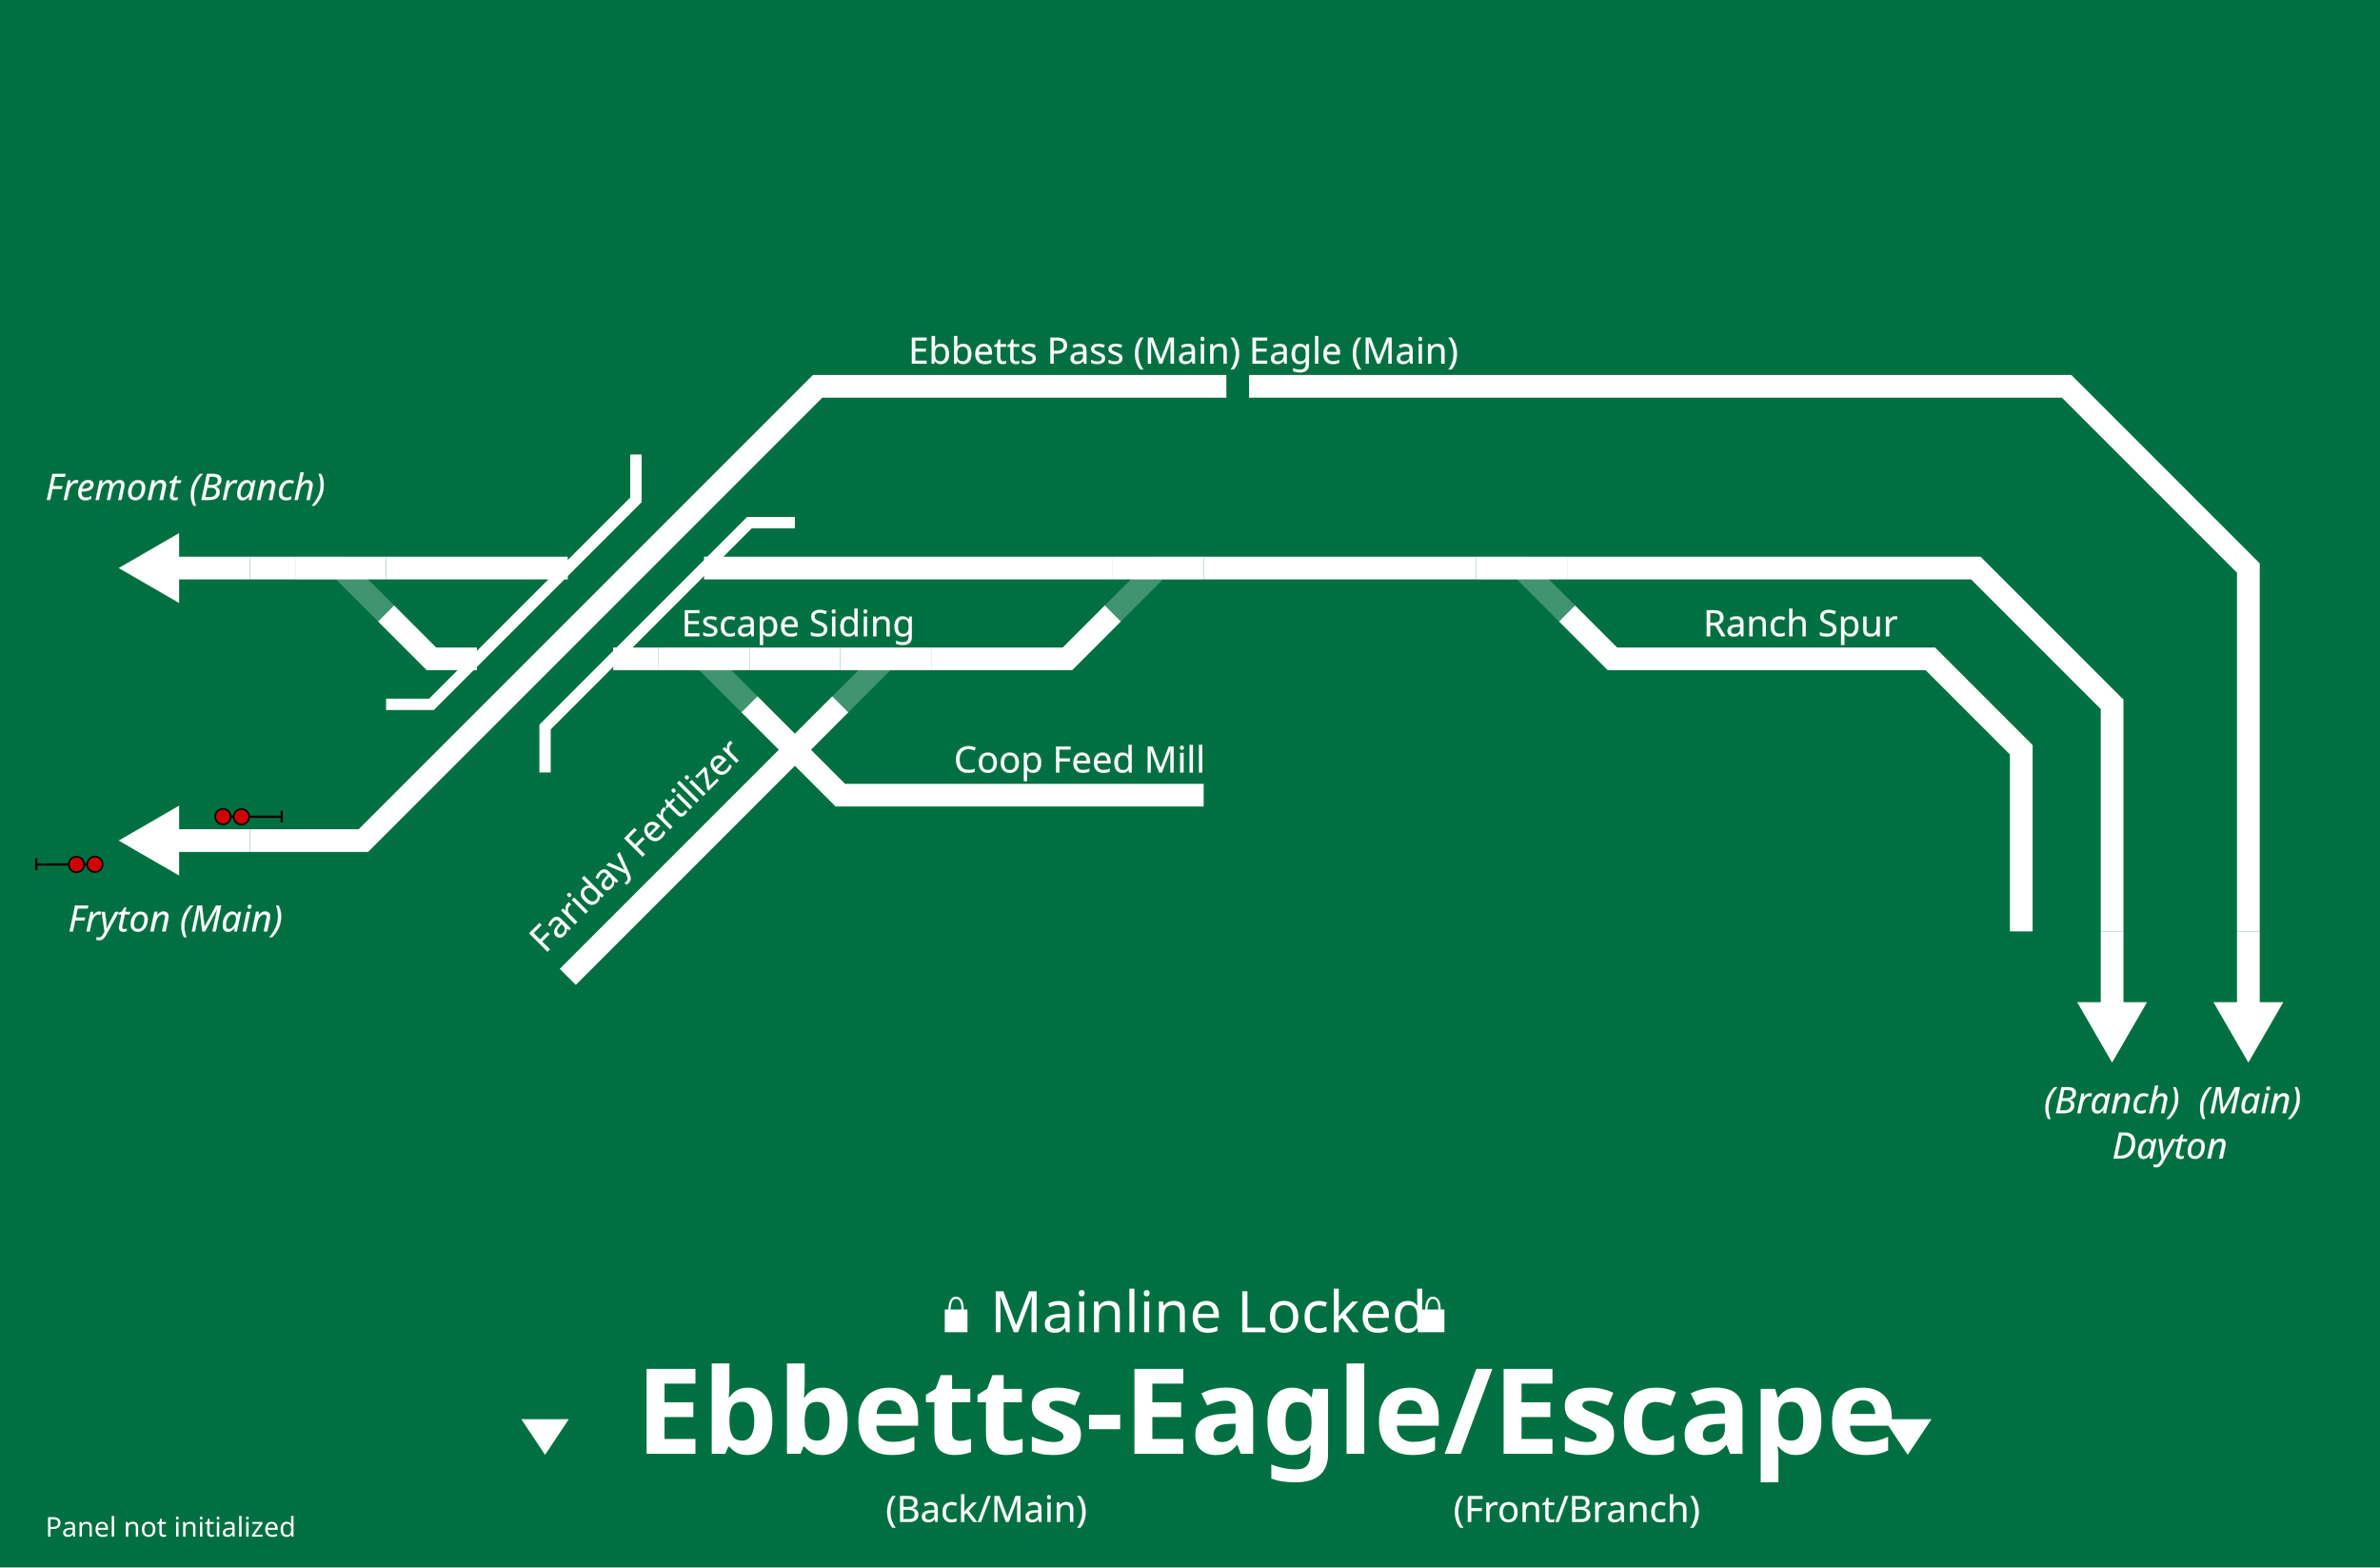
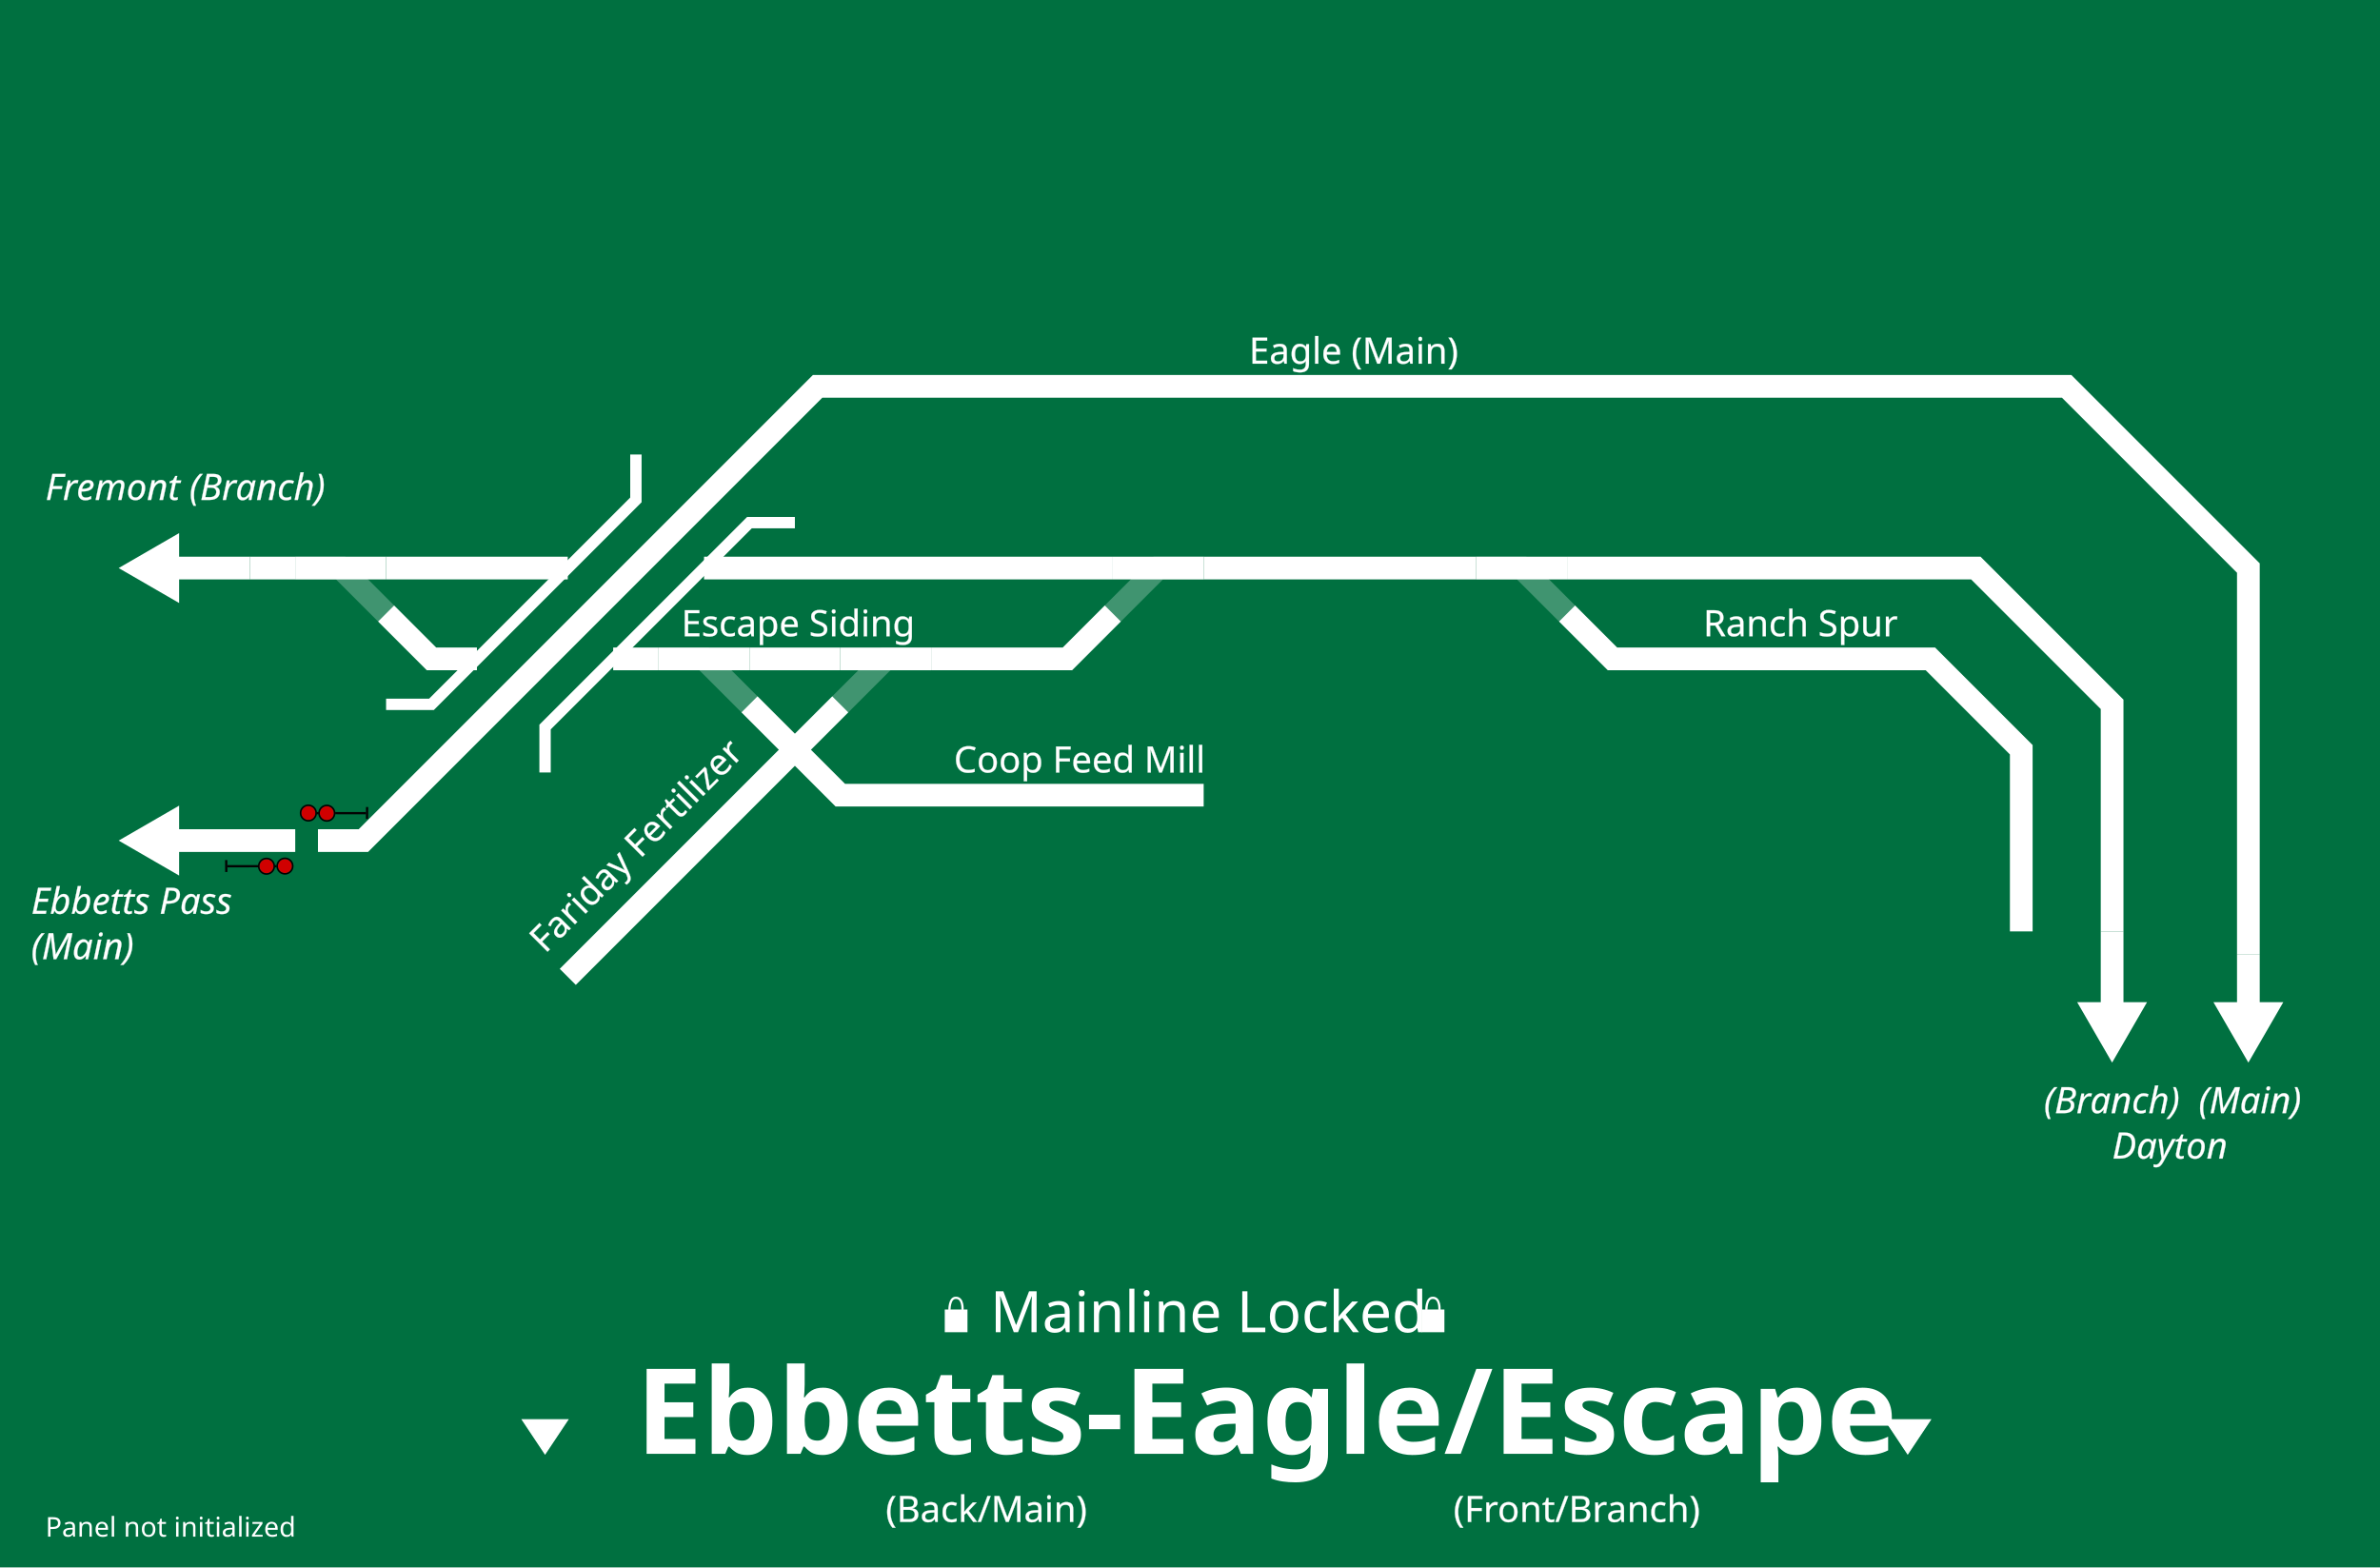
<svg xmlns="http://www.w3.org/2000/svg" xmlns:xlink="http://www.w3.org/1999/xlink" width="1047.958" height="690.115" id="svg2" version="1.1">
  <defs id="defs4">
    <marker orient="auto" refY="0.0" refX="0.0" id="StopS" style="overflow:visible">
      <path id="path4089" d="M 0,5.65 0,-5.65" style="fill:none;stroke:#ffffff;stroke-width:1pt" transform="scale(0.6,0.2)" />
    </marker>
    <linearGradient id="linearGradient5066">
      <stop style="stop-color:#000000;stop-opacity:0.188;" offset="0" id="stop5068" />
      <stop style="stop-color:#000000;stop-opacity:0;" offset="1" id="stop5070" />
    </linearGradient>
    <linearGradient id="linearGradient4692">
      <stop id="stop4694" offset="0" style="stop-color:#ffffff;stop-opacity:0.753;" />
      <stop id="stop4696" offset="1" style="stop-color:#ffffff;stop-opacity:0;" />
    </linearGradient>
    <linearGradient id="linearGradient4186">
      <stop style="stop-color:#808080;stop-opacity:1;" offset="0" id="stop4188" />
      <stop style="stop-color:#000000;stop-opacity:0;" offset="1" id="stop4190" />
    </linearGradient>
    <linearGradient id="linearGradient4137" paint="solid">
      <stop style="stop-color:#00ff00;stop-opacity:1;" offset="0" id="stop4139" />
    </linearGradient>
    <linearGradient xlink:href="#linearGradient4186" id="linearGradient4976" gradientUnits="userSpaceOnUse" x1="39.5" y1="75.114" x2="70.5" y2="75.114" />
    <linearGradient xlink:href="#linearGradient4186" id="linearGradient4978" gradientUnits="userSpaceOnUse" x1="39.5" y1="75.114" x2="70.5" y2="75.114" />
    <radialGradient xlink:href="#linearGradient4692" id="radialGradient5060" gradientUnits="userSpaceOnUse" cx="55" cy="75.114" fx="55" fy="75.114" r="15" />
    <radialGradient xlink:href="#linearGradient5066" id="radialGradient5064" gradientUnits="userSpaceOnUse" cx="55" cy="75.114" fx="55" fy="75.114" r="15" />
    <radialGradient xlink:href="#linearGradient4692" id="radialGradient4247" gradientUnits="userSpaceOnUse" cx="55" cy="75.114" fx="55" fy="75.114" r="15" />
    <radialGradient xlink:href="#linearGradient5066" id="radialGradient4249" gradientUnits="userSpaceOnUse" cx="55" cy="75.114" fx="55" fy="75.114" r="15" />
    <radialGradient xlink:href="#linearGradient5066" id="radialGradient4251" gradientUnits="userSpaceOnUse" cx="55" cy="75.114" fx="55" fy="75.114" r="15" />
    <linearGradient xlink:href="#linearGradient4186" id="linearGradient4253" gradientUnits="userSpaceOnUse" x1="39.5" y1="75.114" x2="70.5" y2="75.114" />
    <linearGradient xlink:href="#linearGradient4186" id="linearGradient4255" gradientUnits="userSpaceOnUse" x1="39.5" y1="75.114" x2="70.5" y2="75.114" />
    <marker orient="auto" refY="0" refX="0.6" id="TriangleAuthNBMarker" style="overflow:visible">
      <path id="TriangleAuthNBMarkerPath" d="m 5.77,0 -8.65,5 0,-10 8.65,5 z" style="fill:#00ff00;fill-rule:evenodd;stroke:#00ff00;stroke-width:1pt;marker-start:none" transform="scale(0.2,0.2)" />
    </marker>
    <marker orient="auto" refY="0" refX="-0.6" id="TriangleAuthSBMarker" style="overflow:visible">
      <path id="TriangleAuthSBMarkerPath" d="m 5.77,0 -8.65,5 0,-10 8.65,5 z" style="fill:#00ff00;fill-rule:evenodd;stroke:#00ff00;stroke-width:1pt;marker-start:none" transform="scale(-0.2,-0.2)" />
    </marker>
    <marker orient="auto" refY="0" refX="0.6" id="TriangleOccupiedNBMarker" style="overflow:visible">
      <path id="TriangleOccupiedNBMarkerPath" d="m 5.77,0 -8.65,5 0,-10 8.65,5 z" style="fill:#ff0000;fill-rule:evenodd;stroke:#ff0000;stroke-width:1pt;marker-start:none" transform="scale(0.2,0.2)" />
    </marker>
    <marker orient="auto" refY="0" refX="-0.6" id="TriangleOccupiedSBMarker" style="overflow:visible">
      <path id="TriangleOccupiedSBMarkerPath" d="m 5.77,0 -8.65,5 0,-10 8.65,5 z" style="fill:#ff0000;fill-rule:evenodd;stroke:#ff0000;stroke-width:1pt;marker-start:none" transform="scale(-0.2,-0.2)" />
    </marker>
    <marker orient="auto" refY="0" refX="0" id="TriangleOutM" style="overflow:visible">
      <path id="path4051" d="m 5.77,0 -8.65,5 0,-10 8.65,5 z" style="fill:#ffffff;fill-rule:evenodd;stroke:#ffffff;stroke-width:1pt;marker-start:none" transform="scale(0.25,0.25)" />
    </marker>
    <marker orient="auto" refY="0" refX="0" id="TriangleInM" style="overflow:visible">
      <path id="path4042" d="m 5.77,0 -8.65,5 0,-10 8.65,5 z" style="fill:#ffffff;fill-rule:evenodd;stroke:#ffffff;stroke-width:1pt;marker-start:none" transform="scale(-0.25,-0.25)" />
    </marker>
    <marker orient="auto" refY="0" refX="0" id="StopM" style="overflow:visible">
      <path id="path4078" d="M 0,5.65 0,-5.65" style="fill:none;stroke:#ffffff;stroke-width:2pt" transform="scale(0.4,0.4)" />
    </marker>
  </defs>
  <g id="backgroundLayer" transform="translate(0,-312.2474)" style="display:inline">
    <rect style="fill:#007040;fill-opacity:1;fill-rule:evenodd;stroke:none" id="panelBackground" width="1047.958" height="690.115" x="0" y="312.247" />
  </g>
  <g id="textLayer" transform="translate(0,-3.979754)" style="display:inline">
    <a xlink:href="Tracy.svg" id="a3107">
      <text id="panelTitle" y="644.094" x="280" style="font-style:normal;font-variant:normal;font-weight:bold;font-stretch:normal;line-height:0%;font-family:'Trebuchet MS';-inkscape-font-specification:'Trebuchet MS Bold';text-align:start;letter-spacing:0px;word-spacing:0px;writing-mode:lr-tb;text-anchor:start;fill:#ffffff;fill-opacity:1;stroke:none" xml:space="preserve">
        <tspan y="644.094" x="280" id="tspan3823" style="font-size:52.338px;line-height:1.25">Ebbetts-Eagle/Escape</tspan>
      </text>
    </a>
    <text id="panelStatus" y="680.561" x="20" style="font-style:normal;font-variant:normal;font-weight:normal;font-stretch:normal;line-height:0%;font-family:'Trebuchet MS';-inkscape-font-specification:'Trebuchet MS';text-align:start;letter-spacing:0px;word-spacing:0px;writing-mode:lr-tb;text-anchor:start;fill:#ffffff;fill-opacity:1;stroke:none" xml:space="preserve">
      <tspan y="680.561" x="20" id="tspanPanelStatus" style="font-size:12px;line-height:1.25">Panel not initialized</tspan>
    </text>
    <path style="fill:#ffffff;fill-opacity:1;stroke:#ffffff;stroke-width:0.5px;stroke-linecap:butt;stroke-linejoin:miter;stroke-opacity:1" d="m 240,644.095 -10,-15 h 20 z" id="leftLevelTriangle" />
    <use x="0" y="0" xlink:href="#leftLevelTriangle" id="rightLevelTriangle" transform="translate(600)" width="1047.958" height="690.115" />
    <g id="mainlineLockedGroup" transform="translate(36,486.4666)">
      <text xml:space="preserve" style="font-style:normal;font-variant:normal;font-weight:normal;font-stretch:normal;line-height:0%;font-family:'Trebuchet MS';-inkscape-font-specification:'Trebuchet MS';text-align:start;letter-spacing:0px;word-spacing:0px;writing-mode:lr-tb;text-anchor:start;fill:#ffffff;fill-opacity:1;stroke:none" x="400" y="104.094" id="mainlineLockedText">
        <tspan y="104.094" x="400" id="tspan3321" style="font-size:25.23px;line-height:1.25">Mainline Locked</tspan>
      </text>
      <g id="leftLock">
        <rect id="lockBody" width="10" height="10" x="380" y="94.094" style="fill:#ffffff;fill-opacity:1;stroke:none" />
        <path style="fill:none;stroke:#ffffff;stroke-width:1px;stroke-linecap:butt;stroke-linejoin:miter;stroke-opacity:1" d="m 382.068,94.274 c 0,0 -0.12,-5.383 2.818,-5.323 3.358,-0.06 2.924,5.323 2.924,5.323" id="path4159" />
      </g>
      <use height="690.115" width="1047.958" transform="translate(210,1.3237304e-6)" id="rightLock" xlink:href="#leftLock" y="0" x="0" />
    </g>
    <text transform="translate(0,3.9797)" xml:space="preserve" style="font-style:normal;font-variant:normal;font-weight:normal;font-stretch:normal;line-height:0%;font-family:'Trebuchet MS';-inkscape-font-specification:'Trebuchet MS';text-align:start;letter-spacing:0px;word-spacing:0px;writing-mode:lr-tb;text-anchor:start;display:inline;fill:#ffffff;fill-opacity:1;stroke:#ffffff;stroke-width:0.1;stroke-miterlimit:4;stroke-dasharray:none;stroke-opacity:1" x="390" y="670.115" id="text4352">
      <tspan x="390" y="670.115" id="tspan4354" style="font-size:16px;line-height:1.25">(Back/Main)</tspan>
    </text>
    <text id="text4356" y="674.094" x="640" style="font-style:normal;font-variant:normal;font-weight:normal;font-stretch:normal;line-height:0%;font-family:'Trebuchet MS';-inkscape-font-specification:'Trebuchet MS';text-align:start;letter-spacing:0px;word-spacing:0px;writing-mode:lr-tb;text-anchor:start;display:inline;fill:#ffffff;fill-opacity:1;stroke:#ffffff;stroke-width:0.1;stroke-miterlimit:4;stroke-dasharray:none;stroke-opacity:1" xml:space="preserve">
      <tspan id="tspan4358" y="674.094" x="640" style="font-size:16px;line-height:1.25">(Front/Branch)</tspan>
    </text>
-     <g transform="matrix(-1,0,0,1,175.3579,-99.22819)" style="display:inline" id="g4795">
+     <g transform="matrix(-1,0,0,1,212.9612,-100.817)" style="display:inline" id="g4795">
      <g transform="matrix(1.519311,0.00458139,-0.00458139,1.519311,-1255.246,-186.1975)" id="g4781">
        <circle id="circle4777" class="SIGNALHEAD_EAGLE_TO_EBBETTS_LOWER signalHead" cx="872.924" cy="424.563" r="2.047" style="fill:#d00000;fill-opacity:1;stroke:none;stroke-width:0.409;stroke-opacity:1" />
        <circle style="fill:none;stroke:#000000;stroke-width:0.452;stroke-opacity:1" r="2.26" cy="424.563" cx="872.924" id="circle4779" />
      </g>
      <rect y="462.483" x="58.63" height="1" width="13.559" id="rect4783" style="fill:#030303;fill-opacity:1;stroke:#727272;stroke-width:0;stroke-miterlimit:4;stroke-dasharray:none;stroke-opacity:1" transform="matrix(0.9999988,-0.00152461,-0.01473873,0.9998914,0,0)" />
      <rect transform="rotate(89.64714)" style="fill:#030303;fill-opacity:1;stroke:#727272;stroke-width:0;stroke-miterlimit:4;stroke-dasharray:none;stroke-opacity:1" id="rect4785" width="5.25" height="1" x="460.43" y="-48.985" />
      <g id="g4791" transform="matrix(1.519311,0.00458139,-0.00458139,1.519311,-1247.117,-186.2717)">
        <circle style="fill:#d00000;fill-opacity:1;stroke:none;stroke-width:0.409;stroke-opacity:1" r="2.047" cy="424.563" cx="872.924" class="SIGNALHEAD_EAGLE_TO_EBBETTS_UPPER signalHead" id="circle4787" />
        <circle id="circle4789" cx="872.924" cy="424.563" r="2.26" style="fill:none;stroke:#000000;stroke-width:0.452;stroke-opacity:1" />
      </g>
      <rect transform="matrix(0.99972,-0.02366339,-9.4944025e-4,0.9999995,0,0)" style="fill:#030303;fill-opacity:1;stroke:#727272;stroke-width:0;stroke-miterlimit:4;stroke-dasharray:none;stroke-opacity:1" id="rect4793" width="0.874" height="1" x="73.068" y="464.072" />
    </g>
-     <g id="g5244" style="display:inline" transform="translate(-35.37267,-78.22814)">
+     <g id="g5244" style="display:inline" transform="translate(48.28967,-77.45849)">
      <g id="g5230" transform="matrix(1.519311,0.00458139,-0.00458139,1.519311,-1255.246,-186.1975)">
        <circle style="fill:#d00000;fill-opacity:1;stroke:none;stroke-width:0.409;stroke-opacity:1" r="2.047" cy="424.563" cx="872.924" class="SIGNALHEAD_EBBETTS_TO_EAGLE_LOWER signalHead" id="circle5226" />
        <circle id="circle5228" cx="872.924" cy="424.563" r="2.26" style="fill:none;stroke:#000000;stroke-width:0.452;stroke-opacity:1" />
      </g>
      <rect transform="matrix(0.9999988,-0.00152461,-0.01473873,0.9998914,0,0)" style="fill:#030303;fill-opacity:1;stroke:#727272;stroke-width:0;stroke-miterlimit:4;stroke-dasharray:none;stroke-opacity:1" id="rect5232" width="13.559" height="1" x="58.63" y="462.483" />
      <rect y="-48.985" x="460.43" height="1" width="5.25" id="rect5234" style="fill:#030303;fill-opacity:1;stroke:#727272;stroke-width:0;stroke-miterlimit:4;stroke-dasharray:none;stroke-opacity:1" transform="rotate(89.64714)" />
      <g transform="matrix(1.519311,0.00458139,-0.00458139,1.519311,-1247.117,-186.2717)" id="g5240">
        <circle id="circle5236" class="SIGNALHEAD_EBBETTS_TO_EAGLE_UPPER signalHead" cx="872.924" cy="424.563" r="2.047" style="fill:#d00000;fill-opacity:1;stroke:none;stroke-width:0.409;stroke-opacity:1" />
        <circle style="fill:none;stroke:#000000;stroke-width:0.452;stroke-opacity:1" r="2.26" cy="424.563" cx="872.924" id="circle5238" />
      </g>
      <rect y="464.072" x="73.068" height="1" width="0.874" id="rect5242" style="fill:#030303;fill-opacity:1;stroke:#727272;stroke-width:0;stroke-miterlimit:4;stroke-dasharray:none;stroke-opacity:1" transform="matrix(0.99972,-0.02366339,-9.4944025e-4,0.9999995,0,0)" />
    </g>
  </g>
  <g id="industrialTrackLayer" transform="translate(0,-3.979754)" style="display:inline">
    <path id="path3235" d="m 930,454.094 0,-40" style="fill:none;stroke:#ffffff;stroke-width:10;stroke-linecap:butt;stroke-linejoin:miter;stroke-miterlimit:4;stroke-opacity:1;stroke-dasharray:none;marker-start:url(#TriangleInM);display:inline" />
    <path style="fill:none;stroke:#ffffff;stroke-width:10;stroke-linecap:butt;stroke-linejoin:miter;stroke-miterlimit:4;stroke-opacity:1;stroke-dasharray:none" d="m 490,254.095 -180,0" id="path3174" />
    <path style="fill:none;stroke:#ffffff;stroke-width:10;stroke-linecap:butt;stroke-linejoin:miter;stroke-miterlimit:4;stroke-opacity:1;stroke-dasharray:none" d="m 890,414.094 0,-80 -40,-40 -140,0 -20,-20" id="path4052" />
    <path id="path4058" d="m 250,254.095 -80,0" style="fill:none;stroke:#ffffff;stroke-width:10;stroke-linecap:butt;stroke-linejoin:miter;stroke-miterlimit:4;stroke-opacity:1;stroke-dasharray:none" />
    <g style="display:inline" id="g4516" transform="matrix(-1,0,0,-1,330,828.189)">
      <path style="opacity:0.25;fill:none;stroke:#ffffff;stroke-width:10;stroke-linecap:butt;stroke-linejoin:miter;stroke-miterlimit:4;stroke-opacity:1;stroke-dasharray:none;display:inline" d="m 200,574.095 -20,0 -20,-20" id="TO182.R" />
      <path id="TO182.N" d="m 200,574.095 -40,0" style="fill:none;stroke:#ffffff;stroke-width:10;stroke-linecap:butt;stroke-linejoin:miter;stroke-miterlimit:4;stroke-opacity:1;stroke-dasharray:none;display:inline" />
    </g>
    <g style="display:inline" id="g4625" transform="matrix(-1,0,0,-1,850,828.189)">
      <path style="opacity:0.25;fill:none;stroke:#ffffff;stroke-width:10;stroke-linecap:butt;stroke-linejoin:miter;stroke-miterlimit:4;stroke-opacity:1;stroke-dasharray:none;display:inline" d="m 200,574.095 -20,0 -20,-20" id="TO180.R" />
      <path id="TO180.N" d="m 200,574.095 -40,0" style="fill:none;stroke:#ffffff;stroke-width:10;stroke-linecap:butt;stroke-linejoin:miter;stroke-miterlimit:4;stroke-opacity:1;stroke-dasharray:none;display:inline" />
    </g>
    <path id="path3500" d="m 210,294.094 -20,0 -20,-20" style="fill:none;stroke:#ffffff;stroke-width:10;stroke-linecap:butt;stroke-linejoin:miter;stroke-miterlimit:4;stroke-opacity:1;stroke-dasharray:none" />
    <path style="fill:none;stroke:#ffffff;stroke-width:10;stroke-linecap:butt;stroke-linejoin:miter;stroke-miterlimit:4;stroke-opacity:1;stroke-dasharray:none;marker-start:url(#TriangleInM);display:inline" d="m 70,254.095 40,0" id="path3534" />
    <g transform="matrix(1,0,0,-1,330,828.189)" id="g3607" style="display:inline">
      <path id="TO181.R" d="m 200,574.095 -20,0 -20,-20" style="opacity:0.25;fill:none;stroke:#ffffff;stroke-width:10;stroke-linecap:butt;stroke-linejoin:miter;stroke-miterlimit:4;stroke-opacity:1;stroke-dasharray:none;display:inline" />
      <path style="fill:none;stroke:#ffffff;stroke-width:10;stroke-linecap:butt;stroke-linejoin:miter;stroke-miterlimit:4;stroke-opacity:1;stroke-dasharray:none;display:inline" d="m 200,574.095 -40,0" id="TO181.N" />
    </g>
    <path style="fill:none;stroke:#ffffff;stroke-width:10;stroke-linecap:butt;stroke-linejoin:miter;stroke-miterlimit:4;stroke-opacity:1;stroke-dasharray:none" d="m 690,254.095 180,0 60,60 0,100" id="path3621" />
    <g transform="matrix(-1,0,0,-1,490,868.189)" id="g3461" style="display:inline">
      <path id="TO184A.R" d="m 200,574.095 -20,0 -20,-20" style="opacity:0.25;fill:none;stroke:#ffffff;stroke-width:10;stroke-linecap:butt;stroke-linejoin:miter;stroke-miterlimit:4;stroke-opacity:1;stroke-dasharray:none;display:inline" />
      <path style="fill:none;stroke:#ffffff;stroke-width:10;stroke-linecap:butt;stroke-linejoin:miter;stroke-miterlimit:4;stroke-opacity:1;stroke-dasharray:none;display:inline" d="m 200,574.095 -40,0" id="TO184A.N" />
    </g>
    <g style="display:inline" id="g3467" transform="matrix(1,0,0,-1,210,868.189)">
      <path style="opacity:0.25;fill:none;stroke:#ffffff;stroke-width:10;stroke-linecap:butt;stroke-linejoin:miter;stroke-miterlimit:4;stroke-opacity:1;stroke-dasharray:none;display:inline" d="m 200,574.095 -20,0 -20,-20" id="TO184B.R" />
      <path id="TO184B.N" d="m 200,574.095 -40,0" style="fill:none;stroke:#ffffff;stroke-width:10;stroke-linecap:butt;stroke-linejoin:miter;stroke-miterlimit:4;stroke-opacity:1;stroke-dasharray:none;display:inline" />
    </g>
    <path style="fill:none;stroke:#ffffff;stroke-width:10;stroke-linecap:butt;stroke-linejoin:miter;stroke-miterlimit:4;stroke-opacity:1;stroke-dasharray:none" d="m 410,294.094 60,0 20,-20" id="path3473" />
    <path style="fill:none;stroke:#ffffff;stroke-width:10;stroke-linecap:butt;stroke-linejoin:miter;stroke-miterlimit:4;stroke-opacity:1;stroke-dasharray:none" d="m 530,354.094 -160,0 -40,-40" id="path3477" />
    <path id="path3479" d="m 370,314.094 -120,120" style="fill:none;stroke:#ffffff;stroke-width:10;stroke-linecap:butt;stroke-linejoin:miter;stroke-miterlimit:4;stroke-opacity:1;stroke-dasharray:none" />
    <path id="path3481" d="m 650,254.095 -120,0" style="fill:none;stroke:#ffffff;stroke-width:10;stroke-linecap:butt;stroke-linejoin:miter;stroke-miterlimit:4;stroke-opacity:1;stroke-dasharray:none" />
    <path style="fill:none;stroke:#ffffff;stroke-width:10;stroke-linecap:butt;stroke-linejoin:miter;stroke-miterlimit:4;stroke-opacity:1;stroke-dasharray:none" d="m 290,294.094 -20,0" id="path3487" />
    <path style="fill:none;stroke:#ffffff;stroke-width:10;stroke-linecap:butt;stroke-linejoin:miter;stroke-miterlimit:4;stroke-opacity:1;stroke-dasharray:none" d="m 370,294.094 -40,0" id="path3419" />
    <path style="fill:none;stroke:#ffffff;stroke-width:10;stroke-linecap:butt;stroke-linejoin:miter;stroke-miterlimit:4;stroke-opacity:1;stroke-dasharray:none" d="m 130,254.095 -20,0" id="path3421" />
  </g>
  <g id="mainlineTrackLayer" transform="translate(0,-3.979754)" style="display:inline">
-     <path style="display:inline;fill:none;stroke:#ffffff;stroke-width:10;stroke-linecap:butt;stroke-linejoin:miter;stroke-miterlimit:4;stroke-dasharray:none;stroke-opacity:1" d="m 990,414.094 0,-160 -80,-80 -360,0" id="path3150" />
-     <path style="display:inline;fill:none;stroke:#ffffff;stroke-width:10;stroke-linecap:butt;stroke-linejoin:miter;stroke-miterlimit:4;stroke-dasharray:none;stroke-opacity:1;marker-start:url(#TriangleInM)" d="m 990,454.094 0,-40" id="path3233" />
-     <path id="path3332" d="m 70,374.094 40,0" style="display:inline;fill:none;stroke:#ffffff;stroke-width:10;stroke-linecap:butt;stroke-linejoin:miter;stroke-miterlimit:4;stroke-dasharray:none;stroke-opacity:1;marker-start:url(#TriangleInM)" />
-     <path id="path3577" d="m 540,174.095 -180,0 -200,200 -50,0" style="display:inline;fill:none;stroke:#ffffff;stroke-width:10;stroke-linecap:butt;stroke-linejoin:miter;stroke-miterlimit:4;stroke-dasharray:none;stroke-opacity:1" />
+     <path style="display:inline;fill:none;stroke:#ffffff;stroke-width:10;stroke-linecap:butt;stroke-linejoin:miter;stroke-miterlimit:4;stroke-dasharray:none;stroke-opacity:1;marker-start:url(#TriangleInM)" d="m 990,454.094 v -30" id="path3233" />
+     <path id="path3332" class="sensor EbbettsPass" d="m 70,374.094 60,0" style="display:inline;fill:none;stroke:#ffffff;stroke-width:10;stroke-linecap:butt;stroke-linejoin:miter;stroke-miterlimit:4;stroke-dasharray:none;stroke-opacity:1;marker-start:url(#TriangleInM)" />
+     <path id="path3577" d="m 990,424.094 c 0,-26.667 0,-143.333 0,-170 l -80,-80 H 360 l -200,200 h -20" style="display:inline;fill:none;stroke:#ffffff;stroke-width:10;stroke-linecap:butt;stroke-linejoin:miter;stroke-miterlimit:4;stroke-dasharray:none;stroke-opacity:1" />
  </g>
  <g id="mainlinePanelLinkLayer" transform="translate(0,-5.4327394e-5)" style="display:inline">
-     <a xlink:href="Fryton_Fremont.svg" id="greeleyMainLink" transform="translate(-80,324)">
-       <text id="text3305" y="86.115" x="110" style="font-style:italic;font-variant:normal;font-weight:normal;font-stretch:normal;line-height:0%;font-family:'Trebuchet MS';-inkscape-font-specification:'Trebuchet MS Italic';text-align:start;letter-spacing:0px;word-spacing:0px;writing-mode:lr-tb;text-anchor:start;fill:#ffffff;fill-opacity:1;stroke:#ffffff;stroke-width:0.1;stroke-miterlimit:4;stroke-dasharray:none;stroke-opacity:1" xml:space="preserve">
-         <tspan id="tspan3307" y="86.115" x="110" style="font-size:16px;line-height:1.25">Fryton (Main)</tspan>
+     <a xlink:href="Fryton_Fremont.svg" id="greeleyMainLink" transform="translate(-76.46118,326.8311)">
+       <text id="text3305" y="75.498" x="90.183" style="font-style:italic;font-variant:normal;font-weight:normal;font-stretch:normal;line-height:0%;font-family:'Trebuchet MS';-inkscape-font-specification:'Trebuchet MS Italic';text-align:start;letter-spacing:0px;word-spacing:0px;writing-mode:lr-tb;text-anchor:start;fill:#ffffff;fill-opacity:1;stroke:#ffffff;stroke-width:0.1;stroke-miterlimit:4;stroke-dasharray:none;stroke-opacity:1" xml:space="preserve">
+         <tspan id="tspan3307" y="75.498" x="90.183" style="font-size:16px;line-height:1.25">Ebbetts Pass</tspan>
+         <tspan y="95.498" x="90.183" style="font-size:16px;line-height:1.25" id="tspan162">(Main)</tspan>
      </text>
    </a>
    <a xlink:href="Dayton.svg" transform="translate(820,424)" id="EbbettsEagleMainLink">
      <text xml:space="preserve" style="font-style:italic;font-variant:normal;font-weight:normal;font-stretch:normal;line-height:0%;font-family:'Trebuchet MS';-inkscape-font-specification:'Trebuchet MS Italic';text-align:start;letter-spacing:0px;word-spacing:0px;writing-mode:lr-tb;text-anchor:start;fill:#ffffff;fill-opacity:1;stroke:#ffffff;stroke-width:0.1;stroke-miterlimit:4;stroke-dasharray:none;stroke-opacity:1" x="110" y="86.115" id="text4144">
        <tspan x="110" y="86.115" id="tspan4146" style="font-size:16px;line-height:1.25">Dayton</tspan>
      </text>
    </a>
  </g>
  <g id="industrialPanelLinkLayer" transform="translate(0,-5.0432739e-4)" style="display:inline">
    <a xlink:href="Fryton_Fremont.svg" transform="translate(-90,134.0005)" id="a3633" style="display:inline">
      <text xml:space="preserve" style="font-style:italic;font-variant:normal;font-weight:normal;font-stretch:normal;line-height:0%;font-family:'Trebuchet MS';-inkscape-font-specification:'Trebuchet MS Italic';text-align:start;letter-spacing:0px;word-spacing:0px;writing-mode:lr-tb;text-anchor:start;fill:#ffffff;fill-opacity:1;stroke:#ffffff;stroke-width:0.1;stroke-miterlimit:4;stroke-dasharray:none;stroke-opacity:1" x="110" y="86.115" id="text3635">
        <tspan x="110" y="86.115" id="tspan3637" style="font-size:16px;line-height:1.25">Fremont (Branch)</tspan>
      </text>
    </a>
    <a xlink:href="Dayton.svg" style="display:inline" id="a3642" transform="translate(750,404.0005)">
      <text id="text3644" y="86.115" x="150" style="font-style:italic;font-variant:normal;font-weight:normal;font-stretch:normal;line-height:0%;font-family:'Trebuchet MS';-inkscape-font-specification:'Trebuchet MS Italic';text-align:start;letter-spacing:0px;word-spacing:0px;writing-mode:lr-tb;text-anchor:start;fill:#ffffff;fill-opacity:1;stroke:#ffffff;stroke-width:0.1;stroke-miterlimit:4;stroke-dasharray:none;stroke-opacity:1" xml:space="preserve">
        <tspan id="tspan3646" y="86.115" x="150" style="font-size:16px;line-height:1.25">(Branch)  (Main)</tspan>
      </text>
    </a>
  </g>
  <g id="trackNameLayer" transform="translate(0,-5.4327394e-5)" style="display:inline">
-     <text xml:space="preserve" style="font-style:normal;font-variant:normal;font-weight:normal;font-stretch:normal;line-height:0%;font-family:'Trebuchet MS';-inkscape-font-specification:'Trebuchet MS';text-align:start;letter-spacing:0px;word-spacing:0px;writing-mode:lr-tb;text-anchor:start;fill:#ffffff;fill-opacity:1;stroke:#ffffff;stroke-width:0.1;stroke-miterlimit:4;stroke-dasharray:none;stroke-opacity:1" x="400" y="160.115" id="text3124">
-       <tspan x="400" y="160.115" id="tspan3126" style="font-size:16px;line-height:1.25">Ebbetts Pass (Main)</tspan>
-     </text>
    <text xml:space="preserve" style="font-style:normal;font-variant:normal;font-weight:normal;font-stretch:normal;line-height:0%;font-family:'Trebuchet MS';-inkscape-font-specification:'Trebuchet MS';text-align:start;letter-spacing:0px;word-spacing:0px;writing-mode:lr-tb;text-anchor:start;fill:#ffffff;fill-opacity:1;stroke:#ffffff;stroke-width:0.1;stroke-miterlimit:4;stroke-dasharray:none;stroke-opacity:1" x="750" y="280.115" id="text3627">
      <tspan x="750" y="280.115" id="tspan3629" style="font-size:16px;line-height:1.25">Ranch Spur</tspan>
    </text>
    <text xml:space="preserve" style="font-style:normal;font-variant:normal;font-weight:normal;font-stretch:normal;line-height:0%;font-family:'Trebuchet MS';-inkscape-font-specification:'Trebuchet MS';text-align:start;letter-spacing:0px;word-spacing:0px;writing-mode:lr-tb;text-anchor:start;fill:#ffffff;fill-opacity:1;stroke:#ffffff;stroke-width:0.1;stroke-miterlimit:4;stroke-dasharray:none;stroke-opacity:1" x="300" y="280.115" id="text3648">
      <tspan x="300" y="280.115" id="tspan3650" style="font-size:16px;line-height:1.25">Escape Siding</tspan>
    </text>
    <text id="text3457" y="160.115" x="550" style="font-style:normal;font-variant:normal;font-weight:normal;font-stretch:normal;line-height:0%;font-family:'Trebuchet MS';-inkscape-font-specification:'Trebuchet MS';text-align:start;letter-spacing:0px;word-spacing:0px;writing-mode:lr-tb;text-anchor:start;fill:#ffffff;fill-opacity:1;stroke:#ffffff;stroke-width:0.1;stroke-miterlimit:4;stroke-dasharray:none;stroke-opacity:1" xml:space="preserve">
      <tspan id="tspan3459" y="160.115" x="550" style="font-size:16px;line-height:1.25">Eagle (Main)</tspan>
    </text>
    <text id="text3489" y="340.115" x="420" style="font-style:normal;font-variant:normal;font-weight:normal;font-stretch:normal;line-height:0%;font-family:'Trebuchet MS';-inkscape-font-specification:'Trebuchet MS';text-align:start;letter-spacing:0px;word-spacing:0px;writing-mode:lr-tb;text-anchor:start;fill:#ffffff;fill-opacity:1;stroke:#ffffff;stroke-width:0.1;stroke-miterlimit:4;stroke-dasharray:none;stroke-opacity:1" xml:space="preserve">
      <tspan id="tspan3491" y="340.115" x="420" style="font-size:16px;line-height:1.25">Coop Feed Mill</tspan>
    </text>
    <text xml:space="preserve" style="font-style:normal;font-variant:normal;font-weight:normal;font-stretch:normal;line-height:0%;font-family:'Trebuchet MS';-inkscape-font-specification:'Trebuchet MS';text-align:start;letter-spacing:0px;word-spacing:0px;writing-mode:lr-tb;text-anchor:start;fill:#ffffff;fill-opacity:1;stroke:#ffffff;stroke-width:0.1;stroke-miterlimit:4;stroke-dasharray:none;stroke-opacity:1" x="-127.36" y="466.772" id="text3493" transform="rotate(-45)">
      <tspan x="-127.36" y="466.772" id="tspan3495" style="font-size:16px;line-height:1.25;stroke-width:0.1">Fariday Fertilizer</tspan>
    </text>
-     <path transform="translate(0,-3.9797)" id="path3483" d="m 350,234.095 -20,0 -90,90 0,20" style="fill:none;stroke:#ffffff;stroke-width:5;stroke-linecap:butt;stroke-linejoin:miter;stroke-miterlimit:4;stroke-opacity:1;stroke-dasharray:none;display:inline" />
-     <path transform="translate(0,-3.9797)" style="fill:none;stroke:#ffffff;stroke-width:5;stroke-linecap:butt;stroke-linejoin:miter;stroke-miterlimit:4;stroke-opacity:1;stroke-dasharray:none;display:inline" d="m 170,314.094 20,0 90,-90 0,-20" id="path3485" />
+     <path transform="translate(0,-3.9797)" id="path3483" d="m 350,234.095 h -20 l -90,90 v 20" style="display:inline;fill:none;stroke:#ffffff;stroke-width:5;stroke-linecap:butt;stroke-linejoin:miter;stroke-miterlimit:4;stroke-dasharray:none;stroke-opacity:1" />
+     <path transform="translate(0,-3.9797)" style="display:inline;fill:none;stroke:#ffffff;stroke-width:5;stroke-linecap:butt;stroke-linejoin:miter;stroke-miterlimit:4;stroke-dasharray:none;stroke-opacity:1" d="m 170,314.094 h 20 l 90,-90 v -20" id="path3485" />
  </g>
</svg>
